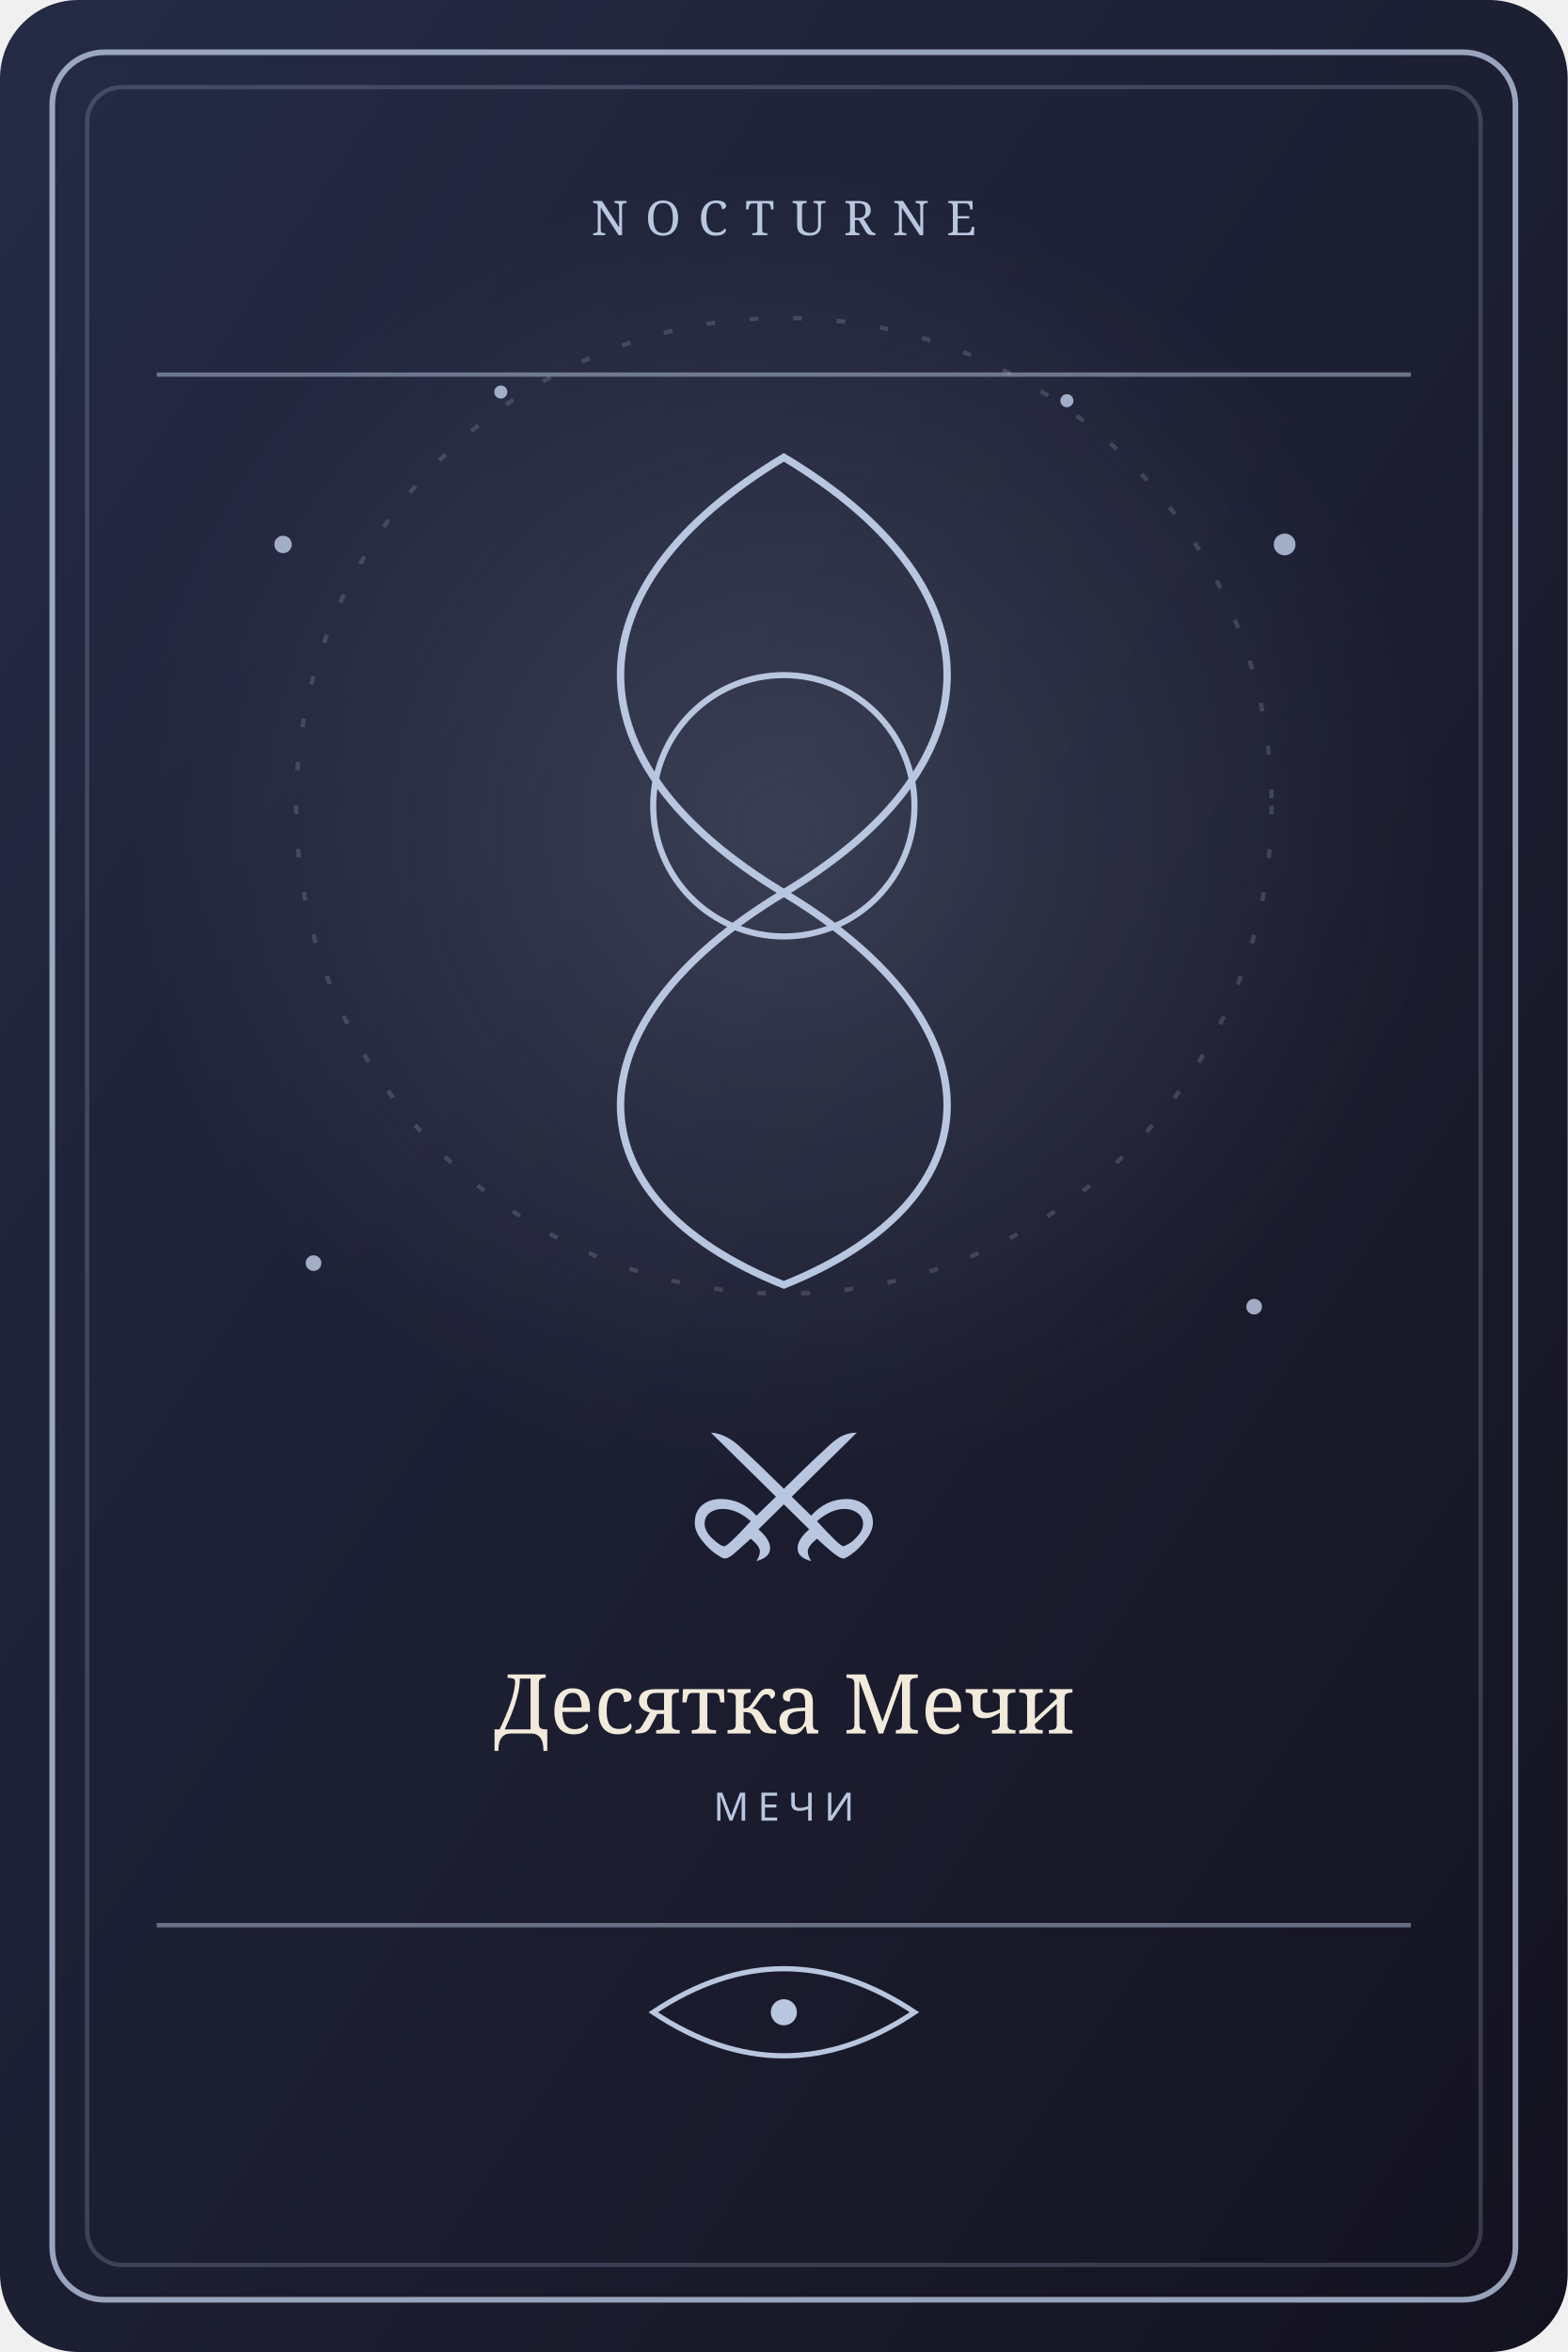
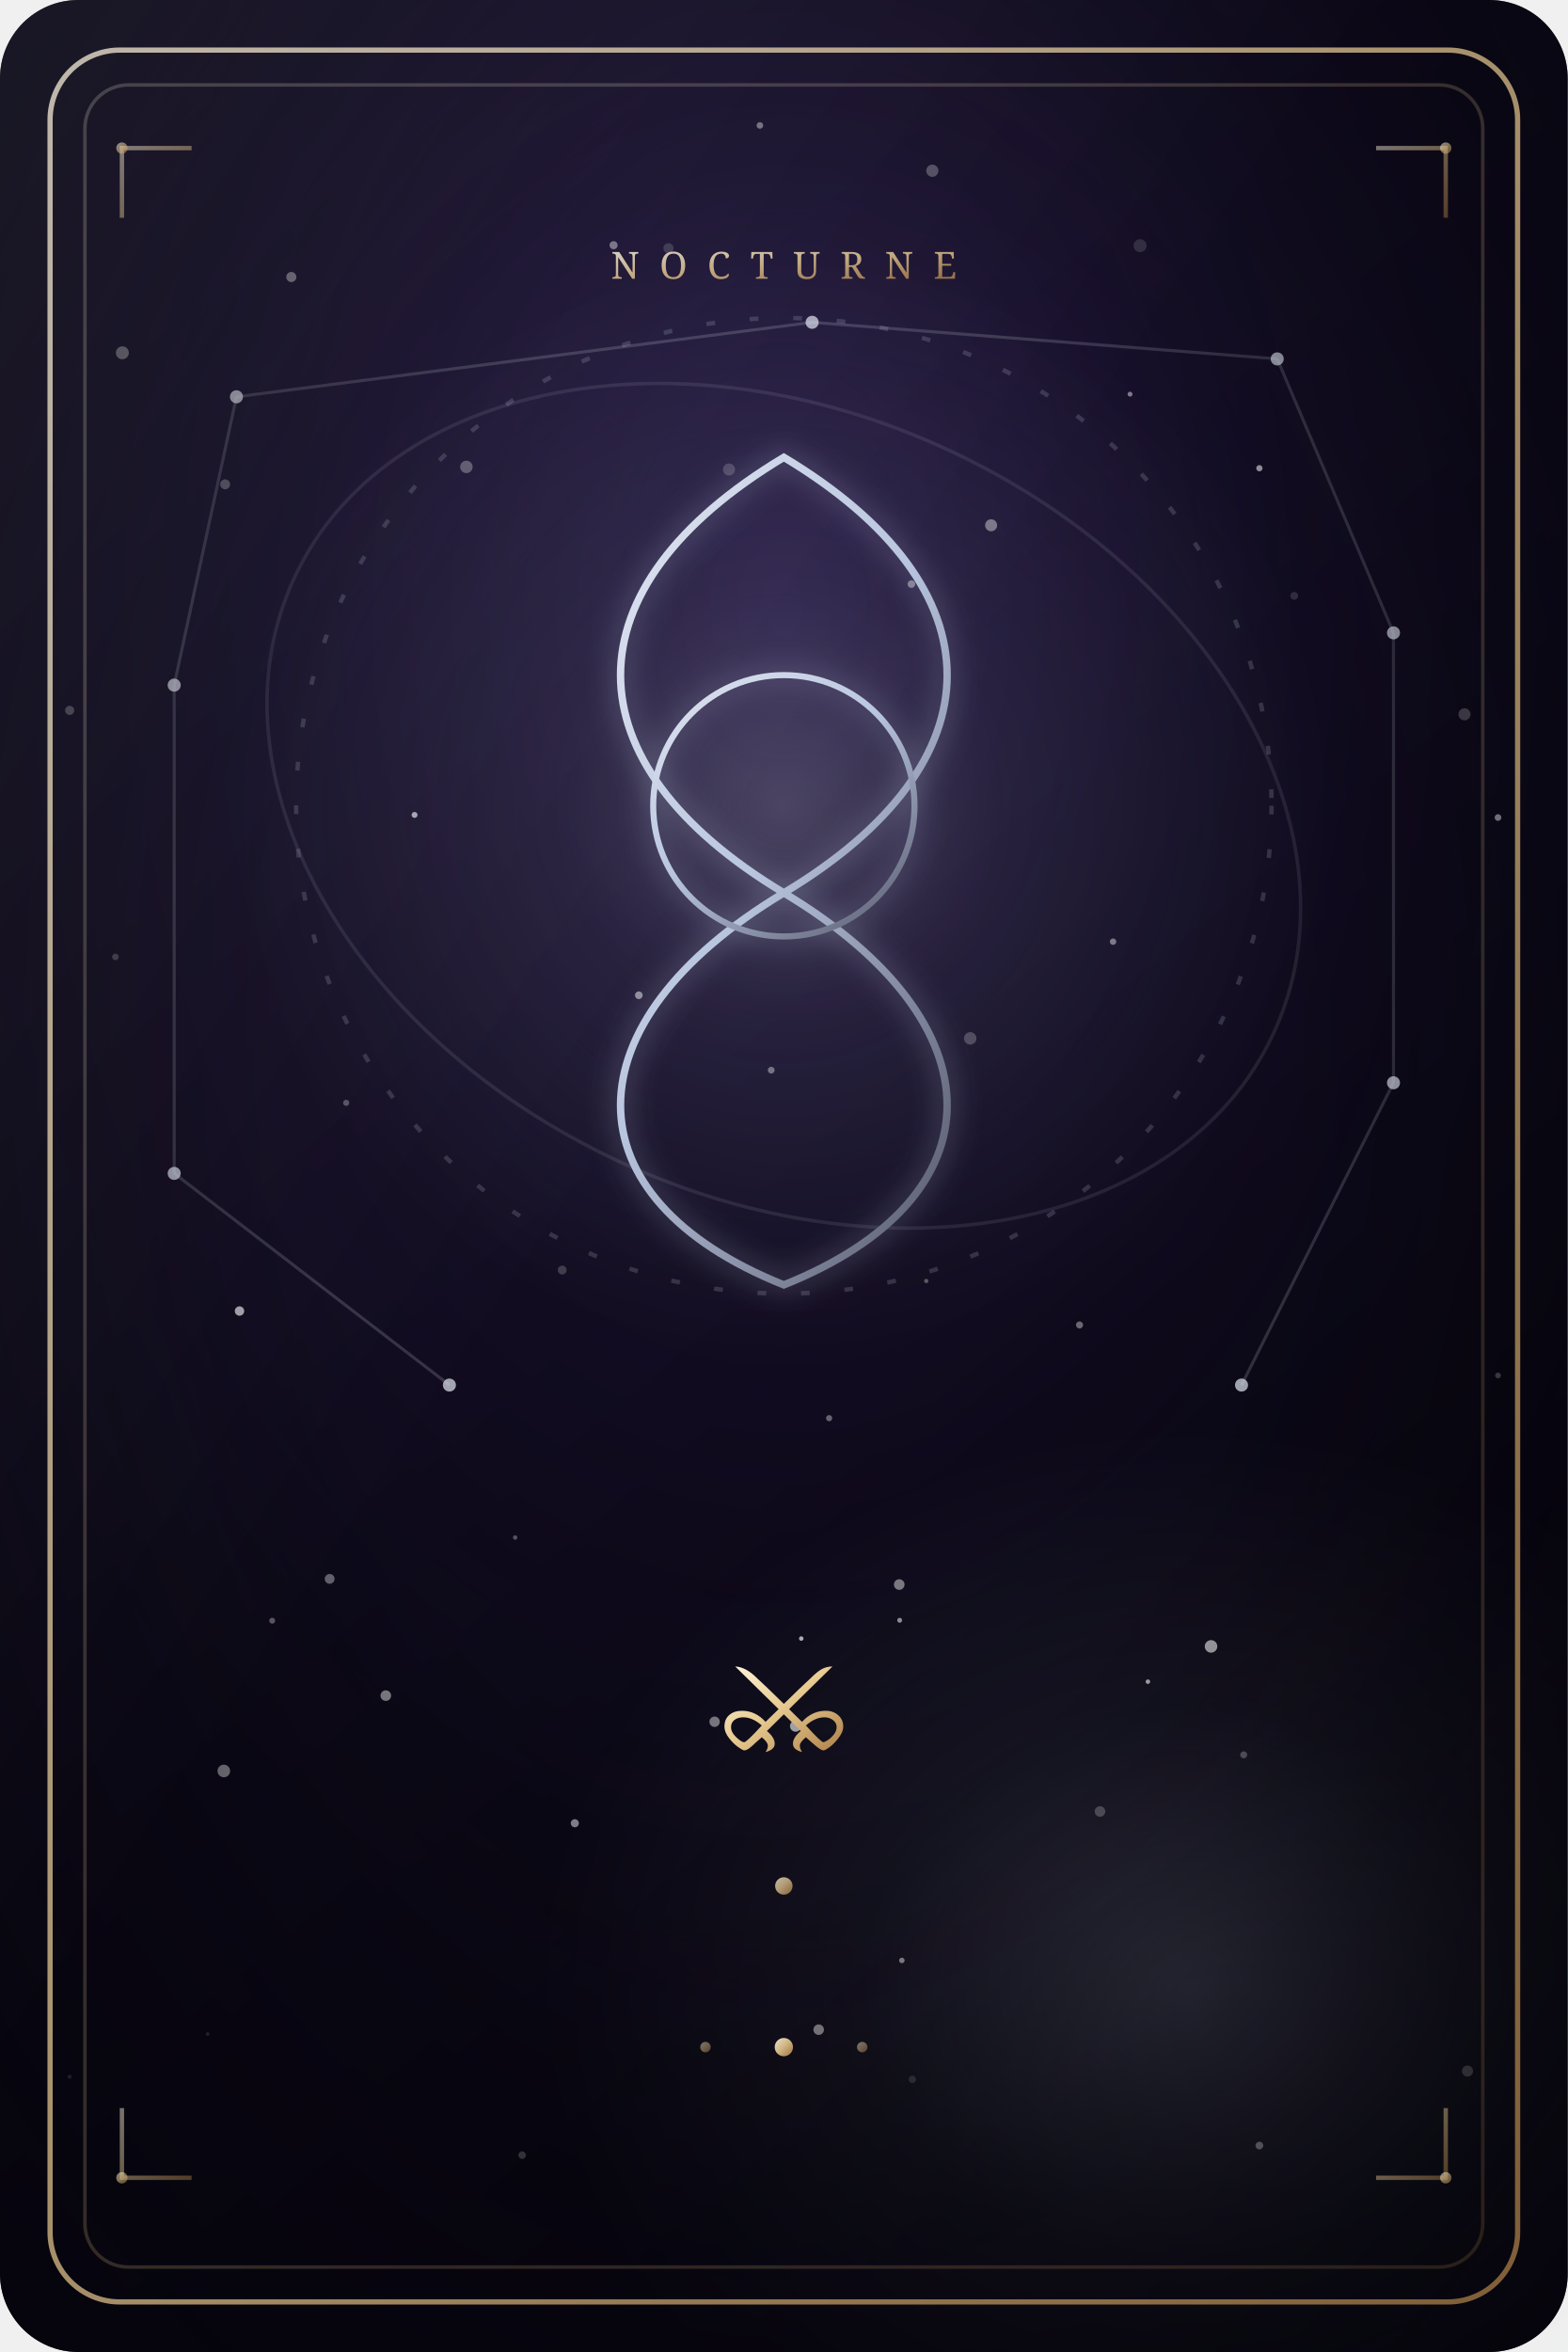
<svg xmlns="http://www.w3.org/2000/svg" viewBox="0 0 360 540" role="img" aria-label="Nocturne Tarot — Десятка Мечи">
  <defs>
-     <linearGradient id="bg" x1="0" y1="0" x2="1" y2="1">
-       <stop stop-color="#252b45" />
-       <stop offset="1" stop-color="#14121f" />
+     <linearGradient id="bg" x1="0" y1="0" x2=".55" y2="1">
+       <stop offset="0" stop-color="#161029" />
+       <stop offset=".5" stop-color="#0e0a1b" />
+       <stop offset="1" stop-color="#06040d" />
    </linearGradient>
-     <radialGradient id="glow">
-       <stop stop-color="#b9c6df" stop-opacity=".18" />
+     <radialGradient id="neb" cx=".5" cy=".26" r=".66">
+       <stop offset="0" stop-color="#6b4ab4" stop-opacity=".26" />
+       <stop offset=".5" stop-color="#3d2a6b" stop-opacity=".1" />
+       <stop offset="1" stop-color="#0a0814" stop-opacity="0" />
+     </radialGradient>
+     <radialGradient id="accentGlow" cx=".5" cy=".5" r=".5">
+       <stop offset="0" stop-color="#b9c6df" stop-opacity=".22" />
+       <stop offset=".5" stop-color="#b9c6df" stop-opacity=".06" />
      <stop offset="1" stop-color="#b9c6df" stop-opacity="0" />
    </radialGradient>
+     <radialGradient id="halo" cx=".5" cy=".5" r=".5">
+       <stop offset="0" stop-color="#e0e5f1" stop-opacity=".22" />
+       <stop offset=".4" stop-color="#b9c6df" stop-opacity=".08" />
+       <stop offset="1" stop-color="#b9c6df" stop-opacity="0" />
+     </radialGradient>
+     <radialGradient id="vig" cx=".5" cy=".44" r=".76">
+       <stop offset=".42" stop-color="#04030a" stop-opacity="0" />
+       <stop offset="1" stop-color="#04030a" stop-opacity=".8" />
+     </radialGradient>
+     <linearGradient id="gold" x1="0" y1="0" x2="1" y2="1">
+       <stop offset="0" stop-color="#fff6df" />
+       <stop offset=".45" stop-color="#e8cc93" />
+       <stop offset="1" stop-color="#ad7f47" />
+     </linearGradient>
+     <linearGradient id="sig" x1="0" y1="0" x2=".8" y2="1">
+       <stop offset="0" stop-color="#e0e5f1" />
+       <stop offset=".5" stop-color="#b9c6df" />
+       <stop offset="1" stop-color="#65697e" />
+     </linearGradient>
+     <linearGradient id="sheen" x1="0" y1="0" x2="1" y2="1">
+       <stop offset="0" stop-color="#ffffff" stop-opacity=".06" />
+       <stop offset=".45" stop-color="#ffffff" stop-opacity="0" />
+     </linearGradient>
+     <filter id="glow" x="-40%" y="-40%" width="180%" height="180%">
+       <feDropShadow dx="0" dy="0" stdDeviation="3.2" flood-color="#b9c6df" flood-opacity=".55" />
+     </filter>
  </defs>
  <rect width="360" height="540" rx="18" fill="url(#bg)" />
-   <rect x="12" y="12" width="336" height="516" rx="12" fill="none" stroke="#b9c6df" stroke-opacity=".8" stroke-width="1.3" />
-   <rect x="20" y="20" width="320" height="500" rx="8" fill="none" stroke="#b9c6df" stroke-opacity=".22" />
-   <circle cx="180" cy="190" r="150" fill="url(#glow)" />
-   <path d="M36 86 H324 M36 442 H324" stroke="#b9c6df" stroke-opacity=".5" />
+   <rect width="360" height="540" rx="18" fill="url(#neb)" />
+   <ellipse cx="273" cy="456" rx="150" ry="128" fill="url(#accentGlow)" />
+   <g>
+     <circle cx="285.6" cy="402.9" r="0.80" fill="#fff" opacity="0.30" />
+     <circle cx="182.7" cy="396.3" r="1.29" fill="#fff" opacity="0.60" />
+     <circle cx="263.6" cy="386.1" r="0.52" fill="#fff" opacity="0.62" />
+     <circle cx="255.6" cy="216.2" r="0.74" fill="#fff" opacity="0.43" />
+     <circle cx="153.5" cy="57.0" r="1.17" fill="#fff" opacity="0.16" />
+     <circle cx="26.5" cy="219.7" r="0.75" fill="#fff" opacity="0.23" />
+     <circle cx="227.6" cy="120.6" r="1.38" fill="#fff" opacity="0.40" />
+     <circle cx="297.2" cy="136.8" r="0.90" fill="#fff" opacity="0.15" />
+     <circle cx="184.0" cy="376.2" r="0.52" fill="#fff" opacity="0.65" />
+     <circle cx="190.4" cy="325.6" r="0.71" fill="#fff" opacity="0.36" />
+     <circle cx="51.4" cy="406.6" r="1.45" fill="#fff" opacity="0.51" />
+     <circle cx="140.9" cy="56.3" r="0.93" fill="#fff" opacity="0.43" />
+     <circle cx="16.0" cy="476.8" r="0.47" fill="#fff" opacity="0.23" />
+     <circle cx="336.3" cy="164.0" r="1.39" fill="#fff" opacity="0.25" />
+     <circle cx="344.0" cy="187.7" r="0.77" fill="#fff" opacity="0.56" />
+     <circle cx="132.0" cy="418.6" r="0.93" fill="#fff" opacity="0.51" />
+     <circle cx="16.0" cy="163.1" r="1.05" fill="#fff" opacity="0.29" />
+     <circle cx="222.8" cy="238.4" r="1.43" fill="#fff" opacity="0.23" />
+     <circle cx="177.1" cy="245.7" r="0.78" fill="#fff" opacity="0.39" />
+     <circle cx="88.6" cy="389.3" r="1.22" fill="#fff" opacity="0.49" />
+     <circle cx="47.7" cy="467.0" r="0.42" fill="#fff" opacity="0.19" />
+     <circle cx="209.3" cy="134.1" r="0.87" fill="#fff" opacity="0.41" />
+     <circle cx="259.5" cy="90.5" r="0.56" fill="#fff" opacity="0.47" />
+     <circle cx="62.5" cy="372.1" r="0.68" fill="#fff" opacity="0.37" />
+     <circle cx="55.0" cy="301.0" r="1.08" fill="#fff" opacity="0.66" />
+     <circle cx="261.8" cy="56.4" r="1.49" fill="#fff" opacity="0.16" />
+     <circle cx="278.1" cy="378.0" r="1.44" fill="#fff" opacity="0.61" />
+     <circle cx="164.1" cy="395.3" r="1.19" fill="#fff" opacity="0.43" />
+     <circle cx="146.7" cy="228.5" r="0.88" fill="#fff" opacity="0.50" />
+     <circle cx="206.5" cy="363.8" r="1.22" fill="#fff" opacity="0.44" />
+     <circle cx="28.1" cy="81.0" r="1.49" fill="#fff" opacity="0.42" />
+     <circle cx="107.1" cy="107.2" r="1.43" fill="#fff" opacity="0.29" />
+     <circle cx="209.5" cy="477.4" r="0.84" fill="#fff" opacity="0.15" />
+     <circle cx="95.2" cy="187.1" r="0.68" fill="#fff" opacity="0.61" />
+     <circle cx="51.7" cy="111.2" r="1.14" fill="#fff" opacity="0.29" />
+     <circle cx="167.4" cy="107.8" r="1.39" fill="#fff" opacity="0.18" />
+     <circle cx="289.2" cy="492.6" r="0.88" fill="#fff" opacity="0.49" />
+     <circle cx="119.9" cy="494.8" r="0.86" fill="#fff" opacity="0.26" />
+     <circle cx="66.9" cy="63.6" r="1.16" fill="#fff" opacity="0.43" />
+     <circle cx="118.3" cy="353.0" r="0.51" fill="#fff" opacity="0.30" />
+     <circle cx="214.1" cy="39.2" r="1.40" fill="#fff" opacity="0.29" />
+     <circle cx="188.0" cy="466.0" r="1.21" fill="#fff" opacity="0.51" />
+     <circle cx="206.6" cy="372.0" r="0.56" fill="#fff" opacity="0.52" />
+     <circle cx="252.6" cy="415.9" r="1.21" fill="#fff" opacity="0.25" />
+     <circle cx="129.1" cy="291.6" r="1.01" fill="#fff" opacity="0.19" />
+     <circle cx="289.2" cy="107.5" r="0.72" fill="#fff" opacity="0.60" />
+     <circle cx="207.1" cy="450.1" r="0.63" fill="#fff" opacity="0.51" />
+     <circle cx="212.7" cy="294.1" r="0.49" fill="#fff" opacity="0.31" />
+     <circle cx="79.5" cy="253.2" r="0.71" fill="#fff" opacity="0.28" />
+     <circle cx="247.9" cy="304.2" r="0.81" fill="#fff" opacity="0.38" />
+     <circle cx="174.5" cy="28.8" r="0.76" fill="#fff" opacity="0.45" />
+     <circle cx="337.0" cy="475.5" r="1.27" fill="#fff" opacity="0.32" />
+     <circle cx="344.0" cy="315.8" r="0.66" fill="#fff" opacity="0.27" />
+     <circle cx="75.7" cy="362.5" r="1.13" fill="#fff" opacity="0.39" />
+   </g>
+   <g>
+     <circle cx="103.2" cy="318.0" r="1.5" fill="#e0e5f1" opacity=".7" />
+     <circle cx="40.0" cy="269.4" r="1.5" fill="#e0e5f1" opacity=".7" />
+     <circle cx="40.0" cy="157.3" r="1.5" fill="#e0e5f1" opacity=".7" />
+     <circle cx="54.3" cy="91.1" r="1.5" fill="#e0e5f1" opacity=".7" />
+     <circle cx="186.5" cy="74.0" r="1.5" fill="#e0e5f1" opacity=".7" />
+     <circle cx="293.3" cy="82.4" r="1.5" fill="#e0e5f1" opacity=".7" />
+     <circle cx="320.0" cy="145.3" r="1.5" fill="#e0e5f1" opacity=".7" />
+     <circle cx="320.0" cy="248.6" r="1.5" fill="#e0e5f1" opacity=".7" />
+     <circle cx="285.1" cy="318.0" r="1.5" fill="#e0e5f1" opacity=".7" />
+     <line x1="103.2" y1="318.0" x2="40.0" y2="269.4" stroke="#e0e5f1" stroke-opacity=".18" stroke-width=".7" />
+     <line x1="40.0" y1="269.4" x2="40.0" y2="157.3" stroke="#e0e5f1" stroke-opacity=".18" stroke-width=".7" />
+     <line x1="40.0" y1="157.3" x2="54.3" y2="91.1" stroke="#e0e5f1" stroke-opacity=".18" stroke-width=".7" />
+     <line x1="54.3" y1="91.1" x2="186.5" y2="74.0" stroke="#e0e5f1" stroke-opacity=".18" stroke-width=".7" />
+     <line x1="186.5" y1="74.0" x2="293.3" y2="82.4" stroke="#e0e5f1" stroke-opacity=".18" stroke-width=".7" />
+     <line x1="293.3" y1="82.4" x2="320.0" y2="145.3" stroke="#e0e5f1" stroke-opacity=".18" stroke-width=".7" />
+     <line x1="320.0" y1="145.3" x2="320.0" y2="248.6" stroke="#e0e5f1" stroke-opacity=".18" stroke-width=".7" />
+     <line x1="320.0" y1="248.6" x2="285.1" y2="318.0" stroke="#e0e5f1" stroke-opacity=".18" stroke-width=".7" />
+   </g>
+   <ellipse cx="180" cy="185" rx="124" ry="90" transform="rotate(25 180 185)" fill="none" stroke="#e0e5f1" stroke-opacity=".1" stroke-width=".8" />
+   <rect width="360" height="540" rx="18" fill="url(#vig)" />
+   <rect width="360" height="540" rx="18" fill="url(#sheen)" />
+   <circle cx="180" cy="185" r="126" fill="url(#halo)" />
+   <rect x="11.5" y="11.5" width="337" height="517" rx="16" fill="none" stroke="url(#gold)" stroke-opacity=".72" stroke-width="1.2" />
+   <rect x="19.5" y="19.5" width="321" height="501" rx="10" fill="none" stroke="url(#gold)" stroke-opacity=".2" stroke-width=".8" />
+   <g stroke="url(#gold)" stroke-opacity=".45" stroke-width="1" fill="none">
+     <path d="M28 50 V34 H44" />
+     <path d="M332 50 V34 H316" />
+     <path d="M28 484 V500 H44" />
+     <path d="M332 484 V500 H316" />
+   </g>
+   <g fill="url(#gold)" opacity=".55">
+     <circle cx="28" cy="34" r="1.3" />
+     <circle cx="332" cy="34" r="1.3" />
+     <circle cx="28" cy="500" r="1.3" />
+     <circle cx="332" cy="500" r="1.3" />
+   </g>
+   <path d="M58 60 H114 M246 60 H302" stroke="url(#gold)" stroke-opacity=".34" stroke-width=".9" />
+   <text x="180" y="64" text-anchor="middle" fill="url(#gold)" fill-opacity=".82" font-family="Georgia,serif" font-size="8.6" letter-spacing="4.6">NOCTURNE</text>
  <circle cx="180" cy="185" r="112" fill="none" stroke="#b9c6df" stroke-opacity=".2" stroke-dasharray="2 8" />
-   <path d="M180 105 C230 135 230 175 180 205 C130 235 130 275 180 295 C230 275 230 235 180 205 C130 175 130 135 180 105Z" fill="none" stroke="#b9c6df" stroke-width="1.7" />
-   <circle cx="180" cy="185" r="30.0" fill="none" stroke="#b9c6df" stroke-width="1.4" />
-   <g fill="#b9c6df" opacity=".85">
-     <circle cx="65" cy="125" r="2" />
-     <circle cx="295" cy="125" r="2.5" />
-     <circle cx="72" cy="290" r="1.8" />
-     <circle cx="288" cy="300" r="1.8" />
-     <circle cx="115" cy="90" r="1.5" />
-     <circle cx="245" cy="92" r="1.5" />
+   <g filter="url(#glow)">
+     <path d="M180 105 C230 135 230 175 180 205 C130 235 130 275 180 295 C230 275 230 235 180 205 C130 175 130 135 180 105Z" fill="none" stroke="url(#sig)" stroke-width="1.7" />
+     <circle cx="180" cy="185" r="30.0" fill="none" stroke="url(#sig)" stroke-width="1.4" />
  </g>
-   <text x="180" y="54" text-anchor="middle" fill="#b9c6df" font-family="Georgia,serif" font-size="11" letter-spacing="4">NOCTURNE</text>
-   <text x="180" y="355" text-anchor="middle" fill="#b9c6df" font-family="Georgia,serif" font-size="42">⚔</text>
-   <text x="180" y="398" text-anchor="middle" fill="#f2eadb" font-family="Georgia,serif" font-size="19">Десятка Мечи</text>
-   <text x="180" y="418" text-anchor="middle" fill="#b9c6df" font-family="sans-serif" font-size="9" letter-spacing="2">МЕЧИ</text>
-   <path d="M150 462 Q180 442 210 462 Q180 482 150 462Z" fill="none" stroke="#b9c6df" stroke-width="1.2" />
-   <circle cx="180" cy="462" r="3" fill="#b9c6df" />
+   <text x="180" y="400" text-anchor="middle" fill="url(#gold)" font-family="Georgia,serif" font-size="28">⚔</text>
+   <path d="M112 433 H166 M194 433 H248" stroke="url(#gold)" stroke-opacity=".3" stroke-width=".9" />
+   <circle cx="180" cy="433" r="2" fill="url(#gold)" opacity=".75" />
+   <g>
+     <circle cx="162" cy="470" r="1.2" fill="url(#gold)" opacity="0.45" />
+     <circle cx="180" cy="470" r="2.1" fill="url(#gold)" opacity="0.9" />
+     <circle cx="198" cy="470" r="1.2" fill="url(#gold)" opacity="0.45" />
+   </g>
</svg>
